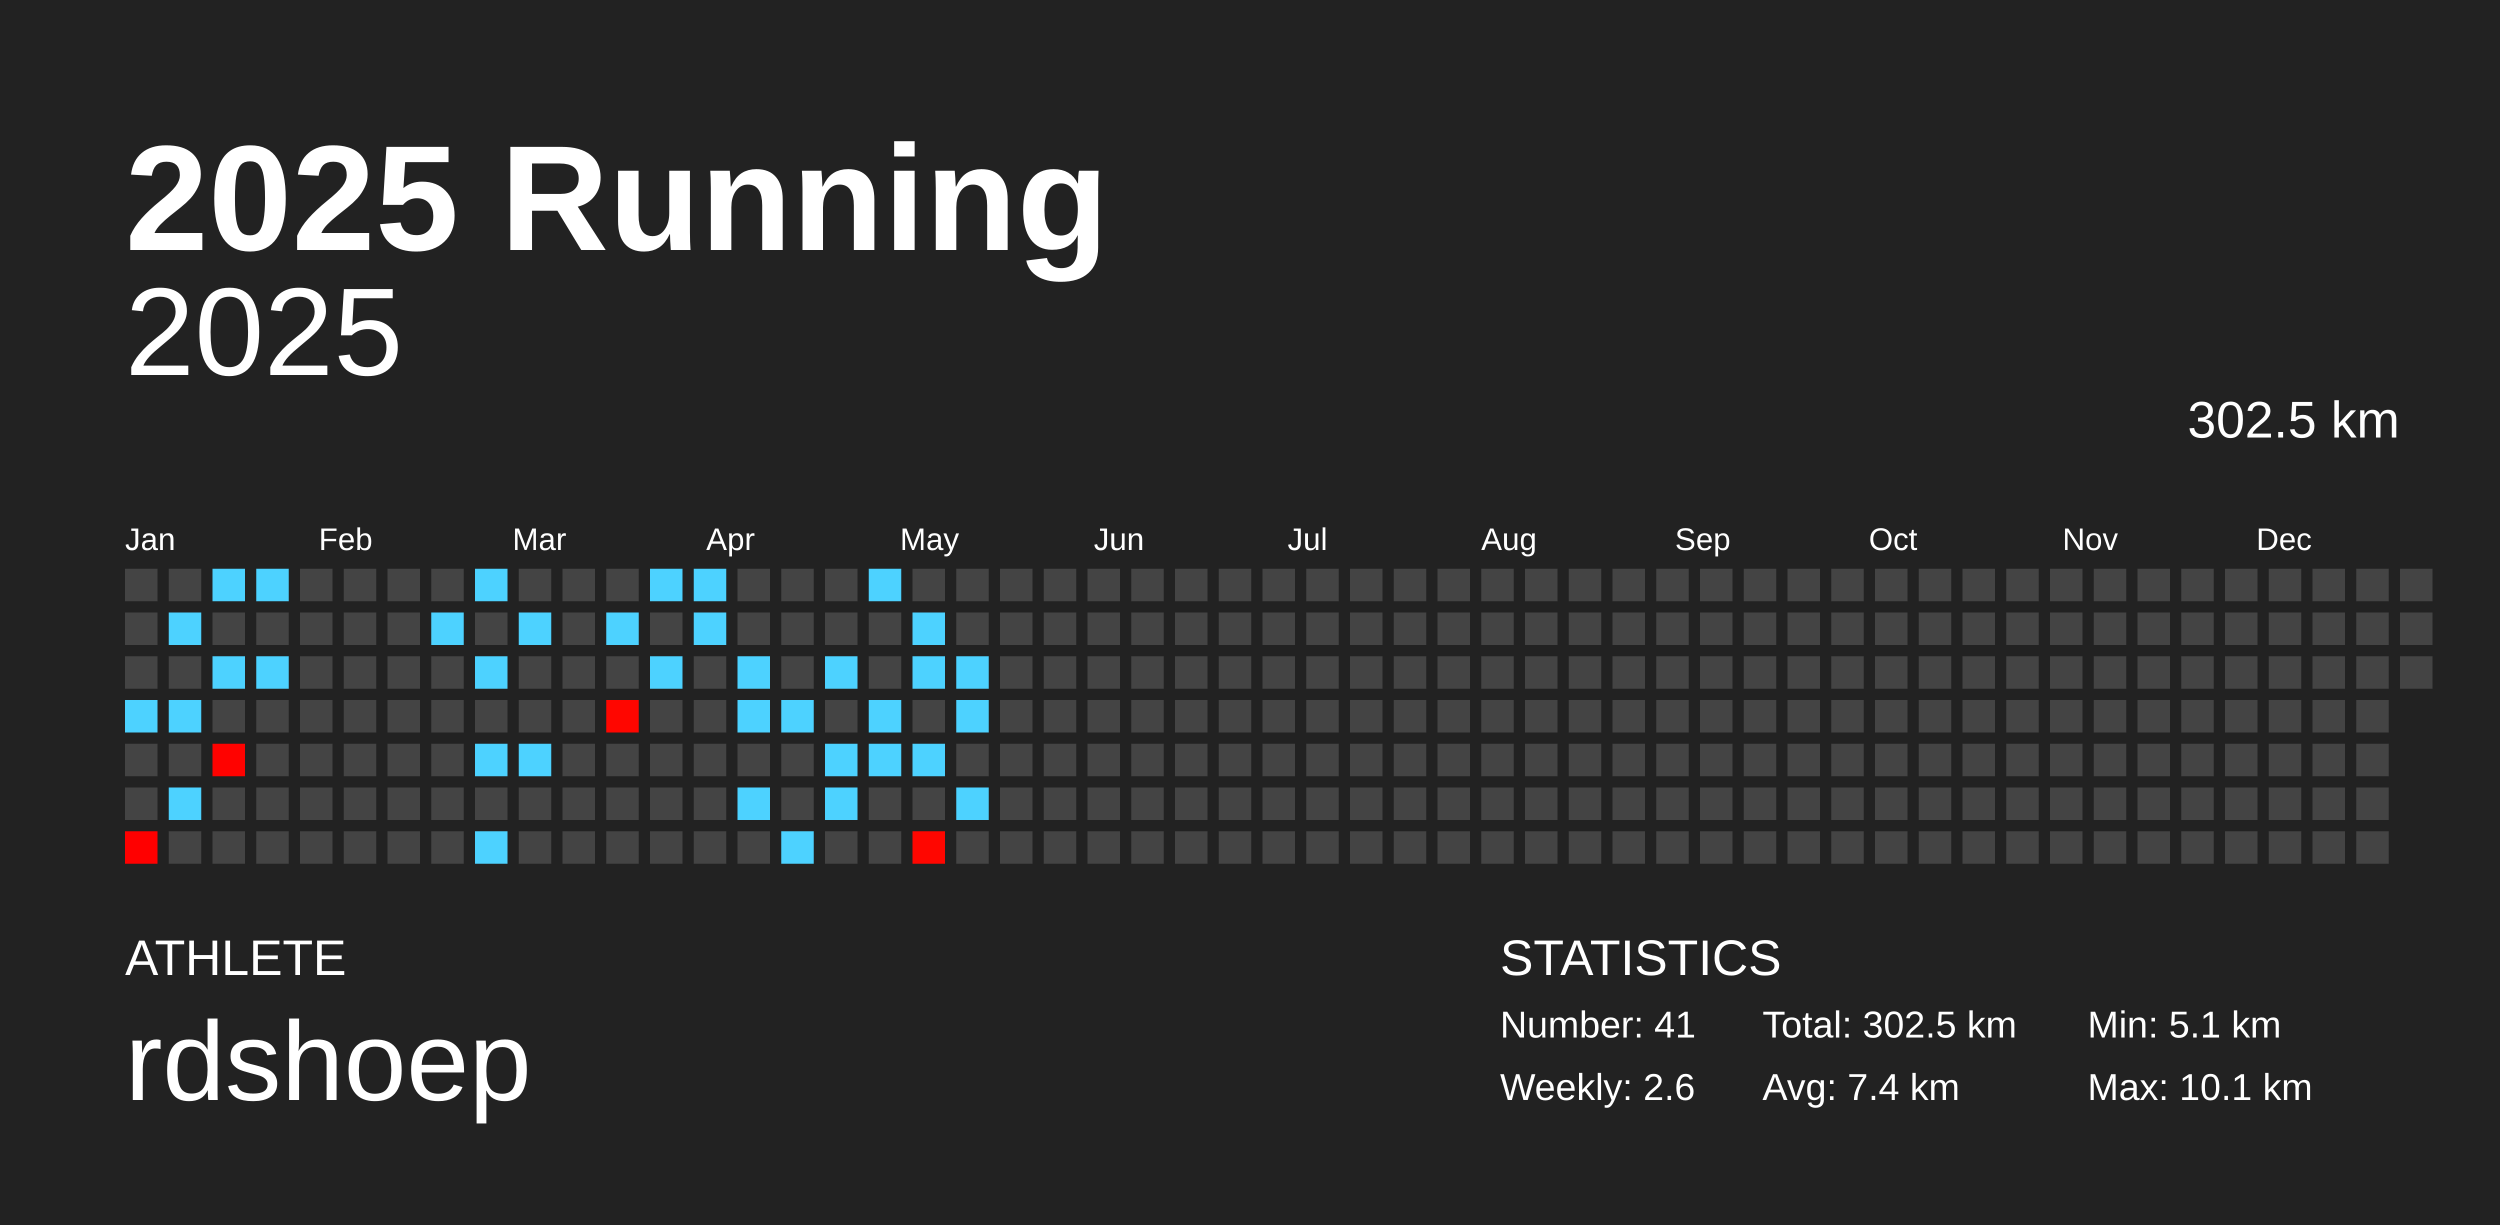
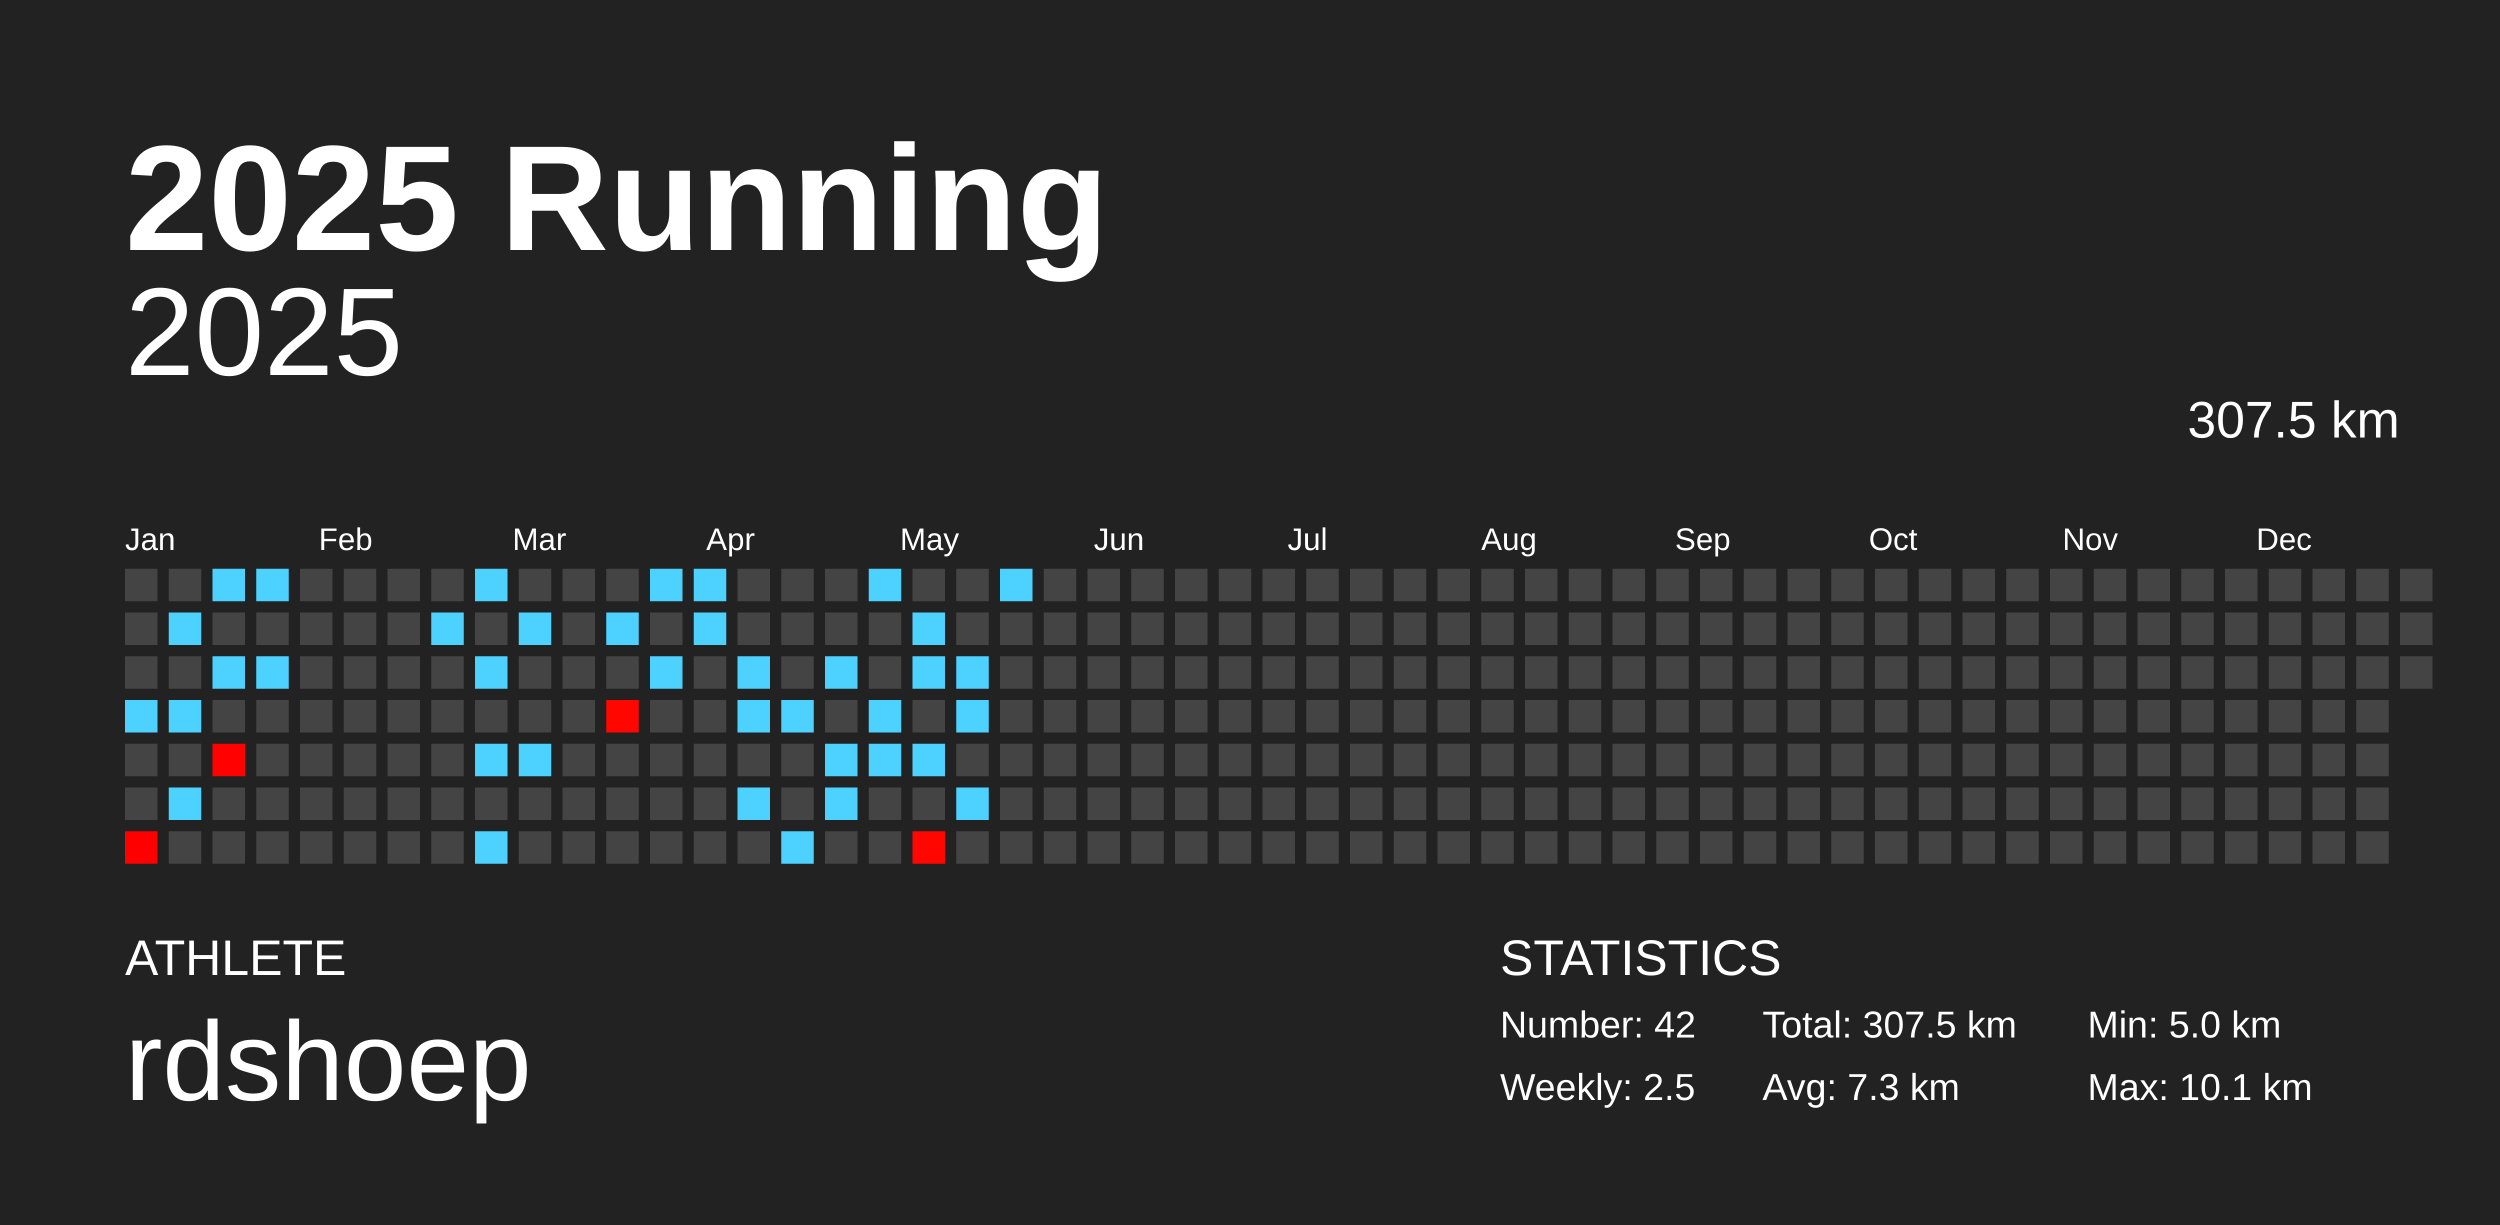
<svg xmlns="http://www.w3.org/2000/svg" baseProfile="full" height="98mm" version="1.1" viewBox="0,0,200,98" width="200mm">
  <defs />
  <rect fill="#222222" height="98" width="200" x="0" y="0" />
  <text fill="#FFFFFF" style="font-size:12px; font-family:Arial; font-weight:bold;" x="10" y="20">2025 Running</text>
  <text fill="#FFFFFF" style="font-size:4px; font-family:Arial" x="10" y="78">ATHLETE</text>
  <text fill="#FFFFFF" style="font-size:9px; font-family:Arial" x="10" y="88">rdshoep</text>
  <text fill="#FFFFFF" style="font-size:4px; font-family:Arial" x="120" y="78">STATISTICS</text>
-   <text fill="#FFFFFF" style="font-size:3px; font-family:Arial" x="120" y="83">Number: 41</text>
-   <text fill="#FFFFFF" style="font-size:3px; font-family:Arial" x="120" y="88">Weekly: 2.6</text>
-   <text fill="#FFFFFF" style="font-size:3px; font-family:Arial" x="141" y="83">Total: 302.5 km</text>
-   <text fill="#FFFFFF" style="font-size:3px; font-family:Arial" x="141" y="88">Avg: 7.4 km</text>
-   <text fill="#FFFFFF" style="font-size:3px; font-family:Arial" x="167" y="83">Min: 5.1 km</text>
+   <text fill="#FFFFFF" style="font-size:3px; font-family:Arial" x="120" y="83">Number: 42</text>
+   <text fill="#FFFFFF" style="font-size:3px; font-family:Arial" x="120" y="88">Weekly: 2.5</text>
+   <text fill="#FFFFFF" style="font-size:3px; font-family:Arial" x="141" y="83">Total: 307.5 km</text>
+   <text fill="#FFFFFF" style="font-size:3px; font-family:Arial" x="141" y="88">Avg: 7.3 km</text>
+   <text fill="#FFFFFF" style="font-size:3px; font-family:Arial" x="167" y="83">Min: 5.0 km</text>
  <text fill="#FFFFFF" style="font-size:3px; font-family:Arial" x="167" y="88">Max: 10.1 km</text>
  <text alignment-baseline="hanging" fill="#FFFFFF" style="font-size:10.0px; font-family:Arial;" x="10" y="30">2025</text>
-   <text alignment-baseline="hanging" fill="#FFFFFF" style="font-size:4.125px; font-family:Arial;" x="175" y="35">302.5 km</text>
+   <text alignment-baseline="hanging" fill="#FFFFFF" style="font-size:4.125px; font-family:Arial;" x="175" y="35">307.5 km</text>
  <text fill="#FFFFFF" style="font-size:2.5px; font-family:Arial" x="10.0" y="44">Jan</text>
  <text fill="#FFFFFF" style="font-size:2.5px; font-family:Arial" x="25.5" y="44">Feb</text>
  <text fill="#FFFFFF" style="font-size:2.5px; font-family:Arial" x="41.0" y="44">Mar</text>
  <text fill="#FFFFFF" style="font-size:2.5px; font-family:Arial" x="56.5" y="44">Apr</text>
  <text fill="#FFFFFF" style="font-size:2.5px; font-family:Arial" x="72.0" y="44">May</text>
  <text fill="#FFFFFF" style="font-size:2.5px; font-family:Arial" x="87.5" y="44">Jun</text>
  <text fill="#FFFFFF" style="font-size:2.5px; font-family:Arial" x="103.0" y="44">Jul</text>
  <text fill="#FFFFFF" style="font-size:2.5px; font-family:Arial" x="118.5" y="44">Aug</text>
  <text fill="#FFFFFF" style="font-size:2.5px; font-family:Arial" x="134.0" y="44">Sep</text>
  <text fill="#FFFFFF" style="font-size:2.5px; font-family:Arial" x="149.5" y="44">Oct</text>
  <text fill="#FFFFFF" style="font-size:2.5px; font-family:Arial" x="165.0" y="44">Nov</text>
  <text fill="#FFFFFF" style="font-size:2.5px; font-family:Arial" x="180.5" y="44">Dec</text>
  <rect fill="#444444" height="2.6" width="2.6" x="10.0" y="45.5" />
  <rect fill="#444444" height="2.6" width="2.6" x="10.0" y="49.0" />
  <rect fill="#444444" height="2.6" width="2.6" x="10.0" y="52.5" />
  <rect fill="#4dd2ff" height="2.6" width="2.6" x="10.0" y="56.0" />
  <rect fill="#444444" height="2.6" width="2.6" x="10.0" y="59.5" />
  <rect fill="#444444" height="2.6" width="2.6" x="10.0" y="63.0" />
  <rect fill="#ff0000" height="2.6" width="2.6" x="10.0" y="66.5" />
  <rect fill="#444444" height="2.6" width="2.6" x="13.5" y="45.5" />
  <rect fill="#4dd2ff" height="2.6" width="2.6" x="13.5" y="49.0" />
  <rect fill="#444444" height="2.6" width="2.6" x="13.5" y="52.5" />
  <rect fill="#4dd2ff" height="2.6" width="2.6" x="13.5" y="56.0" />
  <rect fill="#444444" height="2.6" width="2.6" x="13.5" y="59.5" />
  <rect fill="#4dd2ff" height="2.6" width="2.6" x="13.5" y="63.0" />
  <rect fill="#444444" height="2.6" width="2.6" x="13.5" y="66.5" />
  <rect fill="#4dd2ff" height="2.6" width="2.6" x="17.0" y="45.5" />
  <rect fill="#444444" height="2.6" width="2.6" x="17.0" y="49.0" />
  <rect fill="#4dd2ff" height="2.6" width="2.6" x="17.0" y="52.5" />
  <rect fill="#444444" height="2.6" width="2.6" x="17.0" y="56.0" />
  <rect fill="#ff0200" height="2.6" width="2.6" x="17.0" y="59.5" />
  <rect fill="#444444" height="2.6" width="2.6" x="17.0" y="63.0" />
  <rect fill="#444444" height="2.6" width="2.6" x="17.0" y="66.5" />
  <rect fill="#4dd2ff" height="2.6" width="2.6" x="20.5" y="45.5" />
  <rect fill="#444444" height="2.6" width="2.6" x="20.5" y="49.0" />
  <rect fill="#4dd2ff" height="2.6" width="2.6" x="20.5" y="52.5" />
  <rect fill="#444444" height="2.6" width="2.6" x="20.5" y="56.0" />
  <rect fill="#444444" height="2.6" width="2.6" x="20.5" y="59.5" />
  <rect fill="#444444" height="2.6" width="2.6" x="20.5" y="63.0" />
  <rect fill="#444444" height="2.6" width="2.6" x="20.5" y="66.5" />
  <rect fill="#444444" height="2.6" width="2.6" x="24.0" y="45.5" />
  <rect fill="#444444" height="2.6" width="2.6" x="24.0" y="49.0" />
  <rect fill="#444444" height="2.6" width="2.6" x="24.0" y="52.5" />
  <rect fill="#444444" height="2.6" width="2.6" x="24.0" y="56.0" />
  <rect fill="#444444" height="2.6" width="2.6" x="24.0" y="59.5" />
  <rect fill="#444444" height="2.6" width="2.6" x="24.0" y="63.0" />
  <rect fill="#444444" height="2.6" width="2.6" x="24.0" y="66.5" />
  <rect fill="#444444" height="2.6" width="2.6" x="27.5" y="45.5" />
  <rect fill="#444444" height="2.6" width="2.6" x="27.5" y="49.0" />
  <rect fill="#444444" height="2.6" width="2.6" x="27.5" y="52.5" />
  <rect fill="#444444" height="2.6" width="2.6" x="27.5" y="56.0" />
  <rect fill="#444444" height="2.6" width="2.6" x="27.5" y="59.5" />
  <rect fill="#444444" height="2.6" width="2.6" x="27.5" y="63.0" />
  <rect fill="#444444" height="2.6" width="2.6" x="27.5" y="66.5" />
  <rect fill="#444444" height="2.6" width="2.6" x="31.0" y="45.5" />
  <rect fill="#444444" height="2.6" width="2.6" x="31.0" y="49.0" />
  <rect fill="#444444" height="2.6" width="2.6" x="31.0" y="52.5" />
  <rect fill="#444444" height="2.6" width="2.6" x="31.0" y="56.0" />
  <rect fill="#444444" height="2.6" width="2.6" x="31.0" y="59.5" />
  <rect fill="#444444" height="2.6" width="2.6" x="31.0" y="63.0" />
  <rect fill="#444444" height="2.6" width="2.6" x="31.0" y="66.5" />
  <rect fill="#444444" height="2.6" width="2.6" x="34.5" y="45.5" />
  <rect fill="#4dd2ff" height="2.6" width="2.6" x="34.5" y="49.0" />
  <rect fill="#444444" height="2.6" width="2.6" x="34.5" y="52.5" />
  <rect fill="#444444" height="2.6" width="2.6" x="34.5" y="56.0" />
  <rect fill="#444444" height="2.6" width="2.6" x="34.5" y="59.5" />
  <rect fill="#444444" height="2.6" width="2.6" x="34.5" y="63.0" />
  <rect fill="#444444" height="2.6" width="2.6" x="34.5" y="66.5" />
  <rect fill="#4dd2ff" height="2.6" width="2.6" x="38.0" y="45.5" />
  <rect fill="#444444" height="2.6" width="2.6" x="38.0" y="49.0" />
  <rect fill="#4dd2ff" height="2.6" width="2.6" x="38.0" y="52.5" />
  <rect fill="#444444" height="2.6" width="2.6" x="38.0" y="56.0" />
  <rect fill="#4dd2ff" height="2.6" width="2.6" x="38.0" y="59.5" />
  <rect fill="#444444" height="2.6" width="2.6" x="38.0" y="63.0" />
  <rect fill="#4dd2ff" height="2.6" width="2.6" x="38.0" y="66.5" />
  <rect fill="#444444" height="2.6" width="2.6" x="41.5" y="45.5" />
  <rect fill="#4dd2ff" height="2.6" width="2.6" x="41.5" y="49.0" />
  <rect fill="#444444" height="2.6" width="2.6" x="41.5" y="52.5" />
  <rect fill="#444444" height="2.6" width="2.6" x="41.5" y="56.0" />
  <rect fill="#4dd2ff" height="2.6" width="2.6" x="41.5" y="59.5" />
  <rect fill="#444444" height="2.6" width="2.6" x="41.5" y="63.0" />
  <rect fill="#444444" height="2.6" width="2.6" x="41.5" y="66.5" />
  <rect fill="#444444" height="2.6" width="2.6" x="45.0" y="45.5" />
  <rect fill="#444444" height="2.6" width="2.6" x="45.0" y="49.0" />
  <rect fill="#444444" height="2.6" width="2.6" x="45.0" y="52.5" />
  <rect fill="#444444" height="2.6" width="2.6" x="45.0" y="56.0" />
  <rect fill="#444444" height="2.6" width="2.6" x="45.0" y="59.5" />
  <rect fill="#444444" height="2.6" width="2.6" x="45.0" y="63.0" />
  <rect fill="#444444" height="2.6" width="2.6" x="45.0" y="66.5" />
  <rect fill="#444444" height="2.6" width="2.6" x="48.5" y="45.5" />
  <rect fill="#4dd2ff" height="2.6" width="2.6" x="48.5" y="49.0" />
  <rect fill="#444444" height="2.6" width="2.6" x="48.5" y="52.5" />
  <rect fill="#ff0600" height="2.6" width="2.6" x="48.5" y="56.0" />
  <rect fill="#444444" height="2.6" width="2.6" x="48.5" y="59.5" />
  <rect fill="#444444" height="2.6" width="2.6" x="48.5" y="63.0" />
  <rect fill="#444444" height="2.6" width="2.6" x="48.5" y="66.5" />
  <rect fill="#4dd2ff" height="2.6" width="2.6" x="52.0" y="45.5" />
  <rect fill="#444444" height="2.6" width="2.6" x="52.0" y="49.0" />
  <rect fill="#4dd2ff" height="2.6" width="2.6" x="52.0" y="52.5" />
  <rect fill="#444444" height="2.6" width="2.6" x="52.0" y="56.0" />
  <rect fill="#444444" height="2.6" width="2.6" x="52.0" y="59.5" />
  <rect fill="#444444" height="2.6" width="2.6" x="52.0" y="63.0" />
  <rect fill="#444444" height="2.6" width="2.6" x="52.0" y="66.5" />
  <rect fill="#4dd2ff" height="2.6" width="2.6" x="55.5" y="45.5" />
  <rect fill="#4dd2ff" height="2.6" width="2.6" x="55.5" y="49.0" />
  <rect fill="#444444" height="2.6" width="2.6" x="55.5" y="52.5" />
  <rect fill="#444444" height="2.6" width="2.6" x="55.5" y="56.0" />
  <rect fill="#444444" height="2.6" width="2.6" x="55.5" y="59.5" />
  <rect fill="#444444" height="2.6" width="2.6" x="55.5" y="63.0" />
  <rect fill="#444444" height="2.6" width="2.6" x="55.5" y="66.5" />
  <rect fill="#444444" height="2.6" width="2.6" x="59.0" y="45.5" />
  <rect fill="#444444" height="2.6" width="2.6" x="59.0" y="49.0" />
  <rect fill="#4dd2ff" height="2.6" width="2.6" x="59.0" y="52.5" />
  <rect fill="#4dd2ff" height="2.6" width="2.6" x="59.0" y="56.0" />
  <rect fill="#444444" height="2.6" width="2.6" x="59.0" y="59.5" />
  <rect fill="#4dd2ff" height="2.6" width="2.6" x="59.0" y="63.0" />
  <rect fill="#444444" height="2.6" width="2.6" x="59.0" y="66.5" />
  <rect fill="#444444" height="2.6" width="2.6" x="62.5" y="45.5" />
  <rect fill="#444444" height="2.6" width="2.6" x="62.5" y="49.0" />
  <rect fill="#444444" height="2.6" width="2.6" x="62.5" y="52.5" />
  <rect fill="#4dd2ff" height="2.6" width="2.6" x="62.5" y="56.0" />
  <rect fill="#444444" height="2.6" width="2.6" x="62.5" y="59.5" />
  <rect fill="#444444" height="2.6" width="2.6" x="62.5" y="63.0" />
  <rect fill="#4dd2ff" height="2.6" width="2.6" x="62.5" y="66.5" />
  <rect fill="#444444" height="2.6" width="2.6" x="66.0" y="45.5" />
  <rect fill="#444444" height="2.6" width="2.6" x="66.0" y="49.0" />
  <rect fill="#4dd2ff" height="2.6" width="2.6" x="66.0" y="52.5" />
  <rect fill="#444444" height="2.6" width="2.6" x="66.0" y="56.0" />
  <rect fill="#4dd2ff" height="2.6" width="2.6" x="66.0" y="59.5" />
  <rect fill="#4dd2ff" height="2.6" width="2.6" x="66.0" y="63.0" />
  <rect fill="#444444" height="2.6" width="2.6" x="66.0" y="66.5" />
  <rect fill="#4dd2ff" height="2.6" width="2.6" x="69.5" y="45.5" />
  <rect fill="#444444" height="2.6" width="2.6" x="69.5" y="49.0" />
  <rect fill="#444444" height="2.6" width="2.6" x="69.5" y="52.5" />
  <rect fill="#4dd2ff" height="2.6" width="2.6" x="69.5" y="56.0" />
  <rect fill="#4dd2ff" height="2.6" width="2.6" x="69.5" y="59.5" />
  <rect fill="#444444" height="2.6" width="2.6" x="69.5" y="63.0" />
  <rect fill="#444444" height="2.6" width="2.6" x="69.5" y="66.5" />
  <rect fill="#444444" height="2.6" width="2.6" x="73.0" y="45.5" />
  <rect fill="#4dd2ff" height="2.6" width="2.6" x="73.0" y="49.0" />
  <rect fill="#4dd2ff" height="2.6" width="2.6" x="73.0" y="52.5" />
  <rect fill="#444444" height="2.6" width="2.6" x="73.0" y="56.0" />
  <rect fill="#4dd2ff" height="2.6" width="2.6" x="73.0" y="59.5" />
  <rect fill="#444444" height="2.6" width="2.6" x="73.0" y="63.0" />
  <rect fill="#ff0600" height="2.6" width="2.6" x="73.0" y="66.5" />
  <rect fill="#444444" height="2.6" width="2.6" x="76.5" y="45.5" />
  <rect fill="#444444" height="2.6" width="2.6" x="76.5" y="49.0" />
  <rect fill="#4dd2ff" height="2.6" width="2.6" x="76.5" y="52.5" />
  <rect fill="#4dd2ff" height="2.6" width="2.6" x="76.5" y="56.0" />
  <rect fill="#444444" height="2.6" width="2.6" x="76.5" y="59.5" />
  <rect fill="#4dd2ff" height="2.6" width="2.6" x="76.5" y="63.0" />
  <rect fill="#444444" height="2.6" width="2.6" x="76.5" y="66.5" />
-   <rect fill="#444444" height="2.6" width="2.6" x="80.0" y="45.5" />
+   <rect fill="#4dd2ff" height="2.6" width="2.6" x="80.0" y="45.5" />
  <rect fill="#444444" height="2.6" width="2.6" x="80.0" y="49.0" />
  <rect fill="#444444" height="2.6" width="2.6" x="80.0" y="52.5" />
  <rect fill="#444444" height="2.6" width="2.6" x="80.0" y="56.0" />
  <rect fill="#444444" height="2.6" width="2.6" x="80.0" y="59.5" />
  <rect fill="#444444" height="2.6" width="2.6" x="80.0" y="63.0" />
  <rect fill="#444444" height="2.6" width="2.6" x="80.0" y="66.5" />
  <rect fill="#444444" height="2.6" width="2.6" x="83.5" y="45.5" />
  <rect fill="#444444" height="2.6" width="2.6" x="83.5" y="49.0" />
  <rect fill="#444444" height="2.6" width="2.6" x="83.5" y="52.5" />
  <rect fill="#444444" height="2.6" width="2.6" x="83.5" y="56.0" />
  <rect fill="#444444" height="2.6" width="2.6" x="83.5" y="59.5" />
  <rect fill="#444444" height="2.6" width="2.6" x="83.5" y="63.0" />
  <rect fill="#444444" height="2.6" width="2.6" x="83.5" y="66.5" />
  <rect fill="#444444" height="2.6" width="2.6" x="87.0" y="45.5" />
  <rect fill="#444444" height="2.6" width="2.6" x="87.0" y="49.0" />
  <rect fill="#444444" height="2.6" width="2.6" x="87.0" y="52.5" />
  <rect fill="#444444" height="2.6" width="2.6" x="87.0" y="56.0" />
  <rect fill="#444444" height="2.6" width="2.6" x="87.0" y="59.5" />
  <rect fill="#444444" height="2.6" width="2.6" x="87.0" y="63.0" />
  <rect fill="#444444" height="2.6" width="2.6" x="87.0" y="66.5" />
  <rect fill="#444444" height="2.6" width="2.6" x="90.5" y="45.5" />
  <rect fill="#444444" height="2.6" width="2.6" x="90.5" y="49.0" />
  <rect fill="#444444" height="2.6" width="2.6" x="90.5" y="52.5" />
  <rect fill="#444444" height="2.6" width="2.6" x="90.5" y="56.0" />
  <rect fill="#444444" height="2.6" width="2.6" x="90.5" y="59.5" />
  <rect fill="#444444" height="2.6" width="2.6" x="90.5" y="63.0" />
  <rect fill="#444444" height="2.6" width="2.6" x="90.5" y="66.5" />
  <rect fill="#444444" height="2.6" width="2.6" x="94.0" y="45.5" />
  <rect fill="#444444" height="2.6" width="2.6" x="94.0" y="49.0" />
  <rect fill="#444444" height="2.6" width="2.6" x="94.0" y="52.5" />
  <rect fill="#444444" height="2.6" width="2.6" x="94.0" y="56.0" />
  <rect fill="#444444" height="2.6" width="2.6" x="94.0" y="59.5" />
  <rect fill="#444444" height="2.6" width="2.6" x="94.0" y="63.0" />
  <rect fill="#444444" height="2.6" width="2.6" x="94.0" y="66.5" />
  <rect fill="#444444" height="2.6" width="2.6" x="97.5" y="45.5" />
  <rect fill="#444444" height="2.6" width="2.6" x="97.5" y="49.0" />
  <rect fill="#444444" height="2.6" width="2.6" x="97.5" y="52.5" />
  <rect fill="#444444" height="2.6" width="2.6" x="97.5" y="56.0" />
  <rect fill="#444444" height="2.6" width="2.6" x="97.5" y="59.5" />
  <rect fill="#444444" height="2.6" width="2.6" x="97.5" y="63.0" />
  <rect fill="#444444" height="2.6" width="2.6" x="97.5" y="66.5" />
  <rect fill="#444444" height="2.6" width="2.6" x="101.0" y="45.5" />
  <rect fill="#444444" height="2.6" width="2.6" x="101.0" y="49.0" />
  <rect fill="#444444" height="2.6" width="2.6" x="101.0" y="52.5" />
  <rect fill="#444444" height="2.6" width="2.6" x="101.0" y="56.0" />
  <rect fill="#444444" height="2.6" width="2.6" x="101.0" y="59.5" />
  <rect fill="#444444" height="2.6" width="2.6" x="101.0" y="63.0" />
  <rect fill="#444444" height="2.6" width="2.6" x="101.0" y="66.5" />
  <rect fill="#444444" height="2.6" width="2.6" x="104.5" y="45.5" />
  <rect fill="#444444" height="2.6" width="2.6" x="104.5" y="49.0" />
  <rect fill="#444444" height="2.6" width="2.6" x="104.5" y="52.5" />
  <rect fill="#444444" height="2.6" width="2.6" x="104.5" y="56.0" />
  <rect fill="#444444" height="2.6" width="2.6" x="104.5" y="59.5" />
  <rect fill="#444444" height="2.6" width="2.6" x="104.5" y="63.0" />
  <rect fill="#444444" height="2.6" width="2.6" x="104.5" y="66.5" />
  <rect fill="#444444" height="2.6" width="2.6" x="108.0" y="45.5" />
  <rect fill="#444444" height="2.6" width="2.6" x="108.0" y="49.0" />
  <rect fill="#444444" height="2.6" width="2.6" x="108.0" y="52.5" />
  <rect fill="#444444" height="2.6" width="2.6" x="108.0" y="56.0" />
  <rect fill="#444444" height="2.6" width="2.6" x="108.0" y="59.5" />
  <rect fill="#444444" height="2.6" width="2.6" x="108.0" y="63.0" />
  <rect fill="#444444" height="2.6" width="2.6" x="108.0" y="66.5" />
  <rect fill="#444444" height="2.6" width="2.6" x="111.5" y="45.5" />
  <rect fill="#444444" height="2.6" width="2.6" x="111.5" y="49.0" />
  <rect fill="#444444" height="2.6" width="2.6" x="111.5" y="52.5" />
  <rect fill="#444444" height="2.6" width="2.6" x="111.5" y="56.0" />
  <rect fill="#444444" height="2.6" width="2.6" x="111.5" y="59.5" />
  <rect fill="#444444" height="2.6" width="2.6" x="111.5" y="63.0" />
  <rect fill="#444444" height="2.6" width="2.6" x="111.5" y="66.5" />
  <rect fill="#444444" height="2.6" width="2.6" x="115.0" y="45.5" />
  <rect fill="#444444" height="2.6" width="2.6" x="115.0" y="49.0" />
  <rect fill="#444444" height="2.6" width="2.6" x="115.0" y="52.5" />
  <rect fill="#444444" height="2.6" width="2.6" x="115.0" y="56.0" />
  <rect fill="#444444" height="2.6" width="2.6" x="115.0" y="59.5" />
  <rect fill="#444444" height="2.6" width="2.6" x="115.0" y="63.0" />
  <rect fill="#444444" height="2.6" width="2.6" x="115.0" y="66.5" />
  <rect fill="#444444" height="2.6" width="2.6" x="118.5" y="45.5" />
  <rect fill="#444444" height="2.6" width="2.6" x="118.5" y="49.0" />
  <rect fill="#444444" height="2.6" width="2.6" x="118.5" y="52.5" />
  <rect fill="#444444" height="2.6" width="2.6" x="118.5" y="56.0" />
  <rect fill="#444444" height="2.6" width="2.6" x="118.5" y="59.5" />
  <rect fill="#444444" height="2.6" width="2.6" x="118.5" y="63.0" />
  <rect fill="#444444" height="2.6" width="2.6" x="118.5" y="66.5" />
  <rect fill="#444444" height="2.6" width="2.6" x="122.0" y="45.5" />
  <rect fill="#444444" height="2.6" width="2.6" x="122.0" y="49.0" />
  <rect fill="#444444" height="2.6" width="2.6" x="122.0" y="52.5" />
  <rect fill="#444444" height="2.6" width="2.6" x="122.0" y="56.0" />
  <rect fill="#444444" height="2.6" width="2.6" x="122.0" y="59.5" />
  <rect fill="#444444" height="2.6" width="2.6" x="122.0" y="63.0" />
  <rect fill="#444444" height="2.6" width="2.6" x="122.0" y="66.5" />
  <rect fill="#444444" height="2.6" width="2.6" x="125.5" y="45.5" />
  <rect fill="#444444" height="2.6" width="2.6" x="125.5" y="49.0" />
  <rect fill="#444444" height="2.6" width="2.6" x="125.5" y="52.5" />
  <rect fill="#444444" height="2.6" width="2.6" x="125.5" y="56.0" />
  <rect fill="#444444" height="2.6" width="2.6" x="125.5" y="59.5" />
  <rect fill="#444444" height="2.6" width="2.6" x="125.5" y="63.0" />
  <rect fill="#444444" height="2.6" width="2.6" x="125.5" y="66.5" />
  <rect fill="#444444" height="2.6" width="2.6" x="129.0" y="45.5" />
  <rect fill="#444444" height="2.6" width="2.6" x="129.0" y="49.0" />
  <rect fill="#444444" height="2.6" width="2.6" x="129.0" y="52.5" />
  <rect fill="#444444" height="2.6" width="2.6" x="129.0" y="56.0" />
  <rect fill="#444444" height="2.6" width="2.6" x="129.0" y="59.5" />
  <rect fill="#444444" height="2.6" width="2.6" x="129.0" y="63.0" />
  <rect fill="#444444" height="2.6" width="2.6" x="129.0" y="66.5" />
  <rect fill="#444444" height="2.6" width="2.6" x="132.5" y="45.5" />
  <rect fill="#444444" height="2.6" width="2.6" x="132.5" y="49.0" />
  <rect fill="#444444" height="2.6" width="2.6" x="132.5" y="52.5" />
  <rect fill="#444444" height="2.6" width="2.6" x="132.5" y="56.0" />
  <rect fill="#444444" height="2.6" width="2.6" x="132.5" y="59.5" />
  <rect fill="#444444" height="2.6" width="2.6" x="132.5" y="63.0" />
  <rect fill="#444444" height="2.6" width="2.6" x="132.5" y="66.5" />
  <rect fill="#444444" height="2.6" width="2.6" x="136.0" y="45.5" />
  <rect fill="#444444" height="2.6" width="2.6" x="136.0" y="49.0" />
  <rect fill="#444444" height="2.6" width="2.6" x="136.0" y="52.5" />
  <rect fill="#444444" height="2.6" width="2.6" x="136.0" y="56.0" />
  <rect fill="#444444" height="2.6" width="2.6" x="136.0" y="59.5" />
  <rect fill="#444444" height="2.6" width="2.6" x="136.0" y="63.0" />
  <rect fill="#444444" height="2.6" width="2.6" x="136.0" y="66.5" />
  <rect fill="#444444" height="2.6" width="2.6" x="139.5" y="45.5" />
  <rect fill="#444444" height="2.6" width="2.6" x="139.5" y="49.0" />
  <rect fill="#444444" height="2.6" width="2.6" x="139.5" y="52.5" />
  <rect fill="#444444" height="2.6" width="2.6" x="139.5" y="56.0" />
  <rect fill="#444444" height="2.6" width="2.6" x="139.5" y="59.5" />
  <rect fill="#444444" height="2.6" width="2.6" x="139.5" y="63.0" />
  <rect fill="#444444" height="2.6" width="2.6" x="139.5" y="66.5" />
  <rect fill="#444444" height="2.6" width="2.6" x="143.0" y="45.5" />
  <rect fill="#444444" height="2.6" width="2.6" x="143.0" y="49.0" />
  <rect fill="#444444" height="2.6" width="2.6" x="143.0" y="52.5" />
  <rect fill="#444444" height="2.6" width="2.6" x="143.0" y="56.0" />
  <rect fill="#444444" height="2.6" width="2.6" x="143.0" y="59.5" />
  <rect fill="#444444" height="2.6" width="2.6" x="143.0" y="63.0" />
  <rect fill="#444444" height="2.6" width="2.6" x="143.0" y="66.5" />
  <rect fill="#444444" height="2.6" width="2.6" x="146.5" y="45.5" />
  <rect fill="#444444" height="2.6" width="2.6" x="146.5" y="49.0" />
  <rect fill="#444444" height="2.6" width="2.6" x="146.5" y="52.5" />
  <rect fill="#444444" height="2.6" width="2.6" x="146.5" y="56.0" />
  <rect fill="#444444" height="2.6" width="2.6" x="146.5" y="59.5" />
  <rect fill="#444444" height="2.6" width="2.6" x="146.5" y="63.0" />
  <rect fill="#444444" height="2.6" width="2.6" x="146.5" y="66.5" />
  <rect fill="#444444" height="2.6" width="2.6" x="150.0" y="45.5" />
  <rect fill="#444444" height="2.6" width="2.6" x="150.0" y="49.0" />
  <rect fill="#444444" height="2.6" width="2.6" x="150.0" y="52.5" />
  <rect fill="#444444" height="2.6" width="2.6" x="150.0" y="56.0" />
  <rect fill="#444444" height="2.6" width="2.6" x="150.0" y="59.5" />
  <rect fill="#444444" height="2.6" width="2.6" x="150.0" y="63.0" />
  <rect fill="#444444" height="2.6" width="2.6" x="150.0" y="66.5" />
  <rect fill="#444444" height="2.6" width="2.6" x="153.5" y="45.5" />
  <rect fill="#444444" height="2.6" width="2.6" x="153.5" y="49.0" />
  <rect fill="#444444" height="2.6" width="2.6" x="153.5" y="52.5" />
  <rect fill="#444444" height="2.6" width="2.6" x="153.5" y="56.0" />
  <rect fill="#444444" height="2.6" width="2.6" x="153.5" y="59.5" />
  <rect fill="#444444" height="2.6" width="2.6" x="153.5" y="63.0" />
  <rect fill="#444444" height="2.6" width="2.6" x="153.5" y="66.5" />
  <rect fill="#444444" height="2.6" width="2.6" x="157.0" y="45.5" />
  <rect fill="#444444" height="2.6" width="2.6" x="157.0" y="49.0" />
  <rect fill="#444444" height="2.6" width="2.6" x="157.0" y="52.5" />
  <rect fill="#444444" height="2.6" width="2.6" x="157.0" y="56.0" />
  <rect fill="#444444" height="2.6" width="2.6" x="157.0" y="59.5" />
  <rect fill="#444444" height="2.6" width="2.6" x="157.0" y="63.0" />
  <rect fill="#444444" height="2.6" width="2.6" x="157.0" y="66.5" />
  <rect fill="#444444" height="2.6" width="2.6" x="160.5" y="45.5" />
  <rect fill="#444444" height="2.6" width="2.6" x="160.5" y="49.0" />
  <rect fill="#444444" height="2.6" width="2.6" x="160.5" y="52.5" />
  <rect fill="#444444" height="2.6" width="2.6" x="160.5" y="56.0" />
  <rect fill="#444444" height="2.6" width="2.6" x="160.5" y="59.5" />
  <rect fill="#444444" height="2.6" width="2.6" x="160.5" y="63.0" />
  <rect fill="#444444" height="2.6" width="2.6" x="160.5" y="66.5" />
  <rect fill="#444444" height="2.6" width="2.6" x="164.0" y="45.5" />
  <rect fill="#444444" height="2.6" width="2.6" x="164.0" y="49.0" />
  <rect fill="#444444" height="2.6" width="2.6" x="164.0" y="52.5" />
  <rect fill="#444444" height="2.6" width="2.6" x="164.0" y="56.0" />
  <rect fill="#444444" height="2.6" width="2.6" x="164.0" y="59.5" />
  <rect fill="#444444" height="2.6" width="2.6" x="164.0" y="63.0" />
  <rect fill="#444444" height="2.6" width="2.6" x="164.0" y="66.5" />
  <rect fill="#444444" height="2.6" width="2.6" x="167.5" y="45.5" />
  <rect fill="#444444" height="2.6" width="2.6" x="167.5" y="49.0" />
  <rect fill="#444444" height="2.6" width="2.6" x="167.5" y="52.5" />
  <rect fill="#444444" height="2.6" width="2.6" x="167.5" y="56.0" />
  <rect fill="#444444" height="2.6" width="2.6" x="167.5" y="59.5" />
  <rect fill="#444444" height="2.6" width="2.6" x="167.5" y="63.0" />
  <rect fill="#444444" height="2.6" width="2.6" x="167.5" y="66.5" />
  <rect fill="#444444" height="2.6" width="2.6" x="171.0" y="45.5" />
  <rect fill="#444444" height="2.6" width="2.6" x="171.0" y="49.0" />
  <rect fill="#444444" height="2.6" width="2.6" x="171.0" y="52.5" />
  <rect fill="#444444" height="2.6" width="2.6" x="171.0" y="56.0" />
  <rect fill="#444444" height="2.6" width="2.6" x="171.0" y="59.5" />
  <rect fill="#444444" height="2.6" width="2.6" x="171.0" y="63.0" />
  <rect fill="#444444" height="2.6" width="2.6" x="171.0" y="66.5" />
  <rect fill="#444444" height="2.6" width="2.6" x="174.5" y="45.5" />
  <rect fill="#444444" height="2.6" width="2.6" x="174.5" y="49.0" />
  <rect fill="#444444" height="2.6" width="2.6" x="174.5" y="52.5" />
  <rect fill="#444444" height="2.6" width="2.6" x="174.5" y="56.0" />
  <rect fill="#444444" height="2.6" width="2.6" x="174.5" y="59.5" />
  <rect fill="#444444" height="2.6" width="2.6" x="174.5" y="63.0" />
  <rect fill="#444444" height="2.6" width="2.6" x="174.5" y="66.5" />
  <rect fill="#444444" height="2.6" width="2.6" x="178.0" y="45.5" />
  <rect fill="#444444" height="2.6" width="2.6" x="178.0" y="49.0" />
  <rect fill="#444444" height="2.6" width="2.6" x="178.0" y="52.5" />
  <rect fill="#444444" height="2.6" width="2.6" x="178.0" y="56.0" />
  <rect fill="#444444" height="2.6" width="2.6" x="178.0" y="59.5" />
  <rect fill="#444444" height="2.6" width="2.6" x="178.0" y="63.0" />
  <rect fill="#444444" height="2.6" width="2.6" x="178.0" y="66.5" />
  <rect fill="#444444" height="2.6" width="2.6" x="181.5" y="45.5" />
  <rect fill="#444444" height="2.6" width="2.6" x="181.5" y="49.0" />
  <rect fill="#444444" height="2.6" width="2.6" x="181.5" y="52.5" />
  <rect fill="#444444" height="2.6" width="2.6" x="181.5" y="56.0" />
  <rect fill="#444444" height="2.6" width="2.6" x="181.5" y="59.5" />
  <rect fill="#444444" height="2.6" width="2.6" x="181.5" y="63.0" />
  <rect fill="#444444" height="2.6" width="2.6" x="181.5" y="66.5" />
  <rect fill="#444444" height="2.6" width="2.6" x="185.0" y="45.5" />
  <rect fill="#444444" height="2.6" width="2.6" x="185.0" y="49.0" />
  <rect fill="#444444" height="2.6" width="2.6" x="185.0" y="52.5" />
  <rect fill="#444444" height="2.6" width="2.6" x="185.0" y="56.0" />
  <rect fill="#444444" height="2.6" width="2.6" x="185.0" y="59.5" />
  <rect fill="#444444" height="2.6" width="2.6" x="185.0" y="63.0" />
  <rect fill="#444444" height="2.6" width="2.6" x="185.0" y="66.5" />
  <rect fill="#444444" height="2.6" width="2.6" x="188.5" y="45.5" />
  <rect fill="#444444" height="2.6" width="2.6" x="188.5" y="49.0" />
  <rect fill="#444444" height="2.6" width="2.6" x="188.5" y="52.5" />
  <rect fill="#444444" height="2.6" width="2.6" x="188.5" y="56.0" />
  <rect fill="#444444" height="2.6" width="2.6" x="188.5" y="59.5" />
  <rect fill="#444444" height="2.6" width="2.6" x="188.5" y="63.0" />
  <rect fill="#444444" height="2.6" width="2.6" x="188.5" y="66.5" />
  <rect fill="#444444" height="2.6" width="2.6" x="192.0" y="45.5" />
  <rect fill="#444444" height="2.6" width="2.6" x="192.0" y="49.0" />
  <rect fill="#444444" height="2.6" width="2.6" x="192.0" y="52.5" />
</svg>
